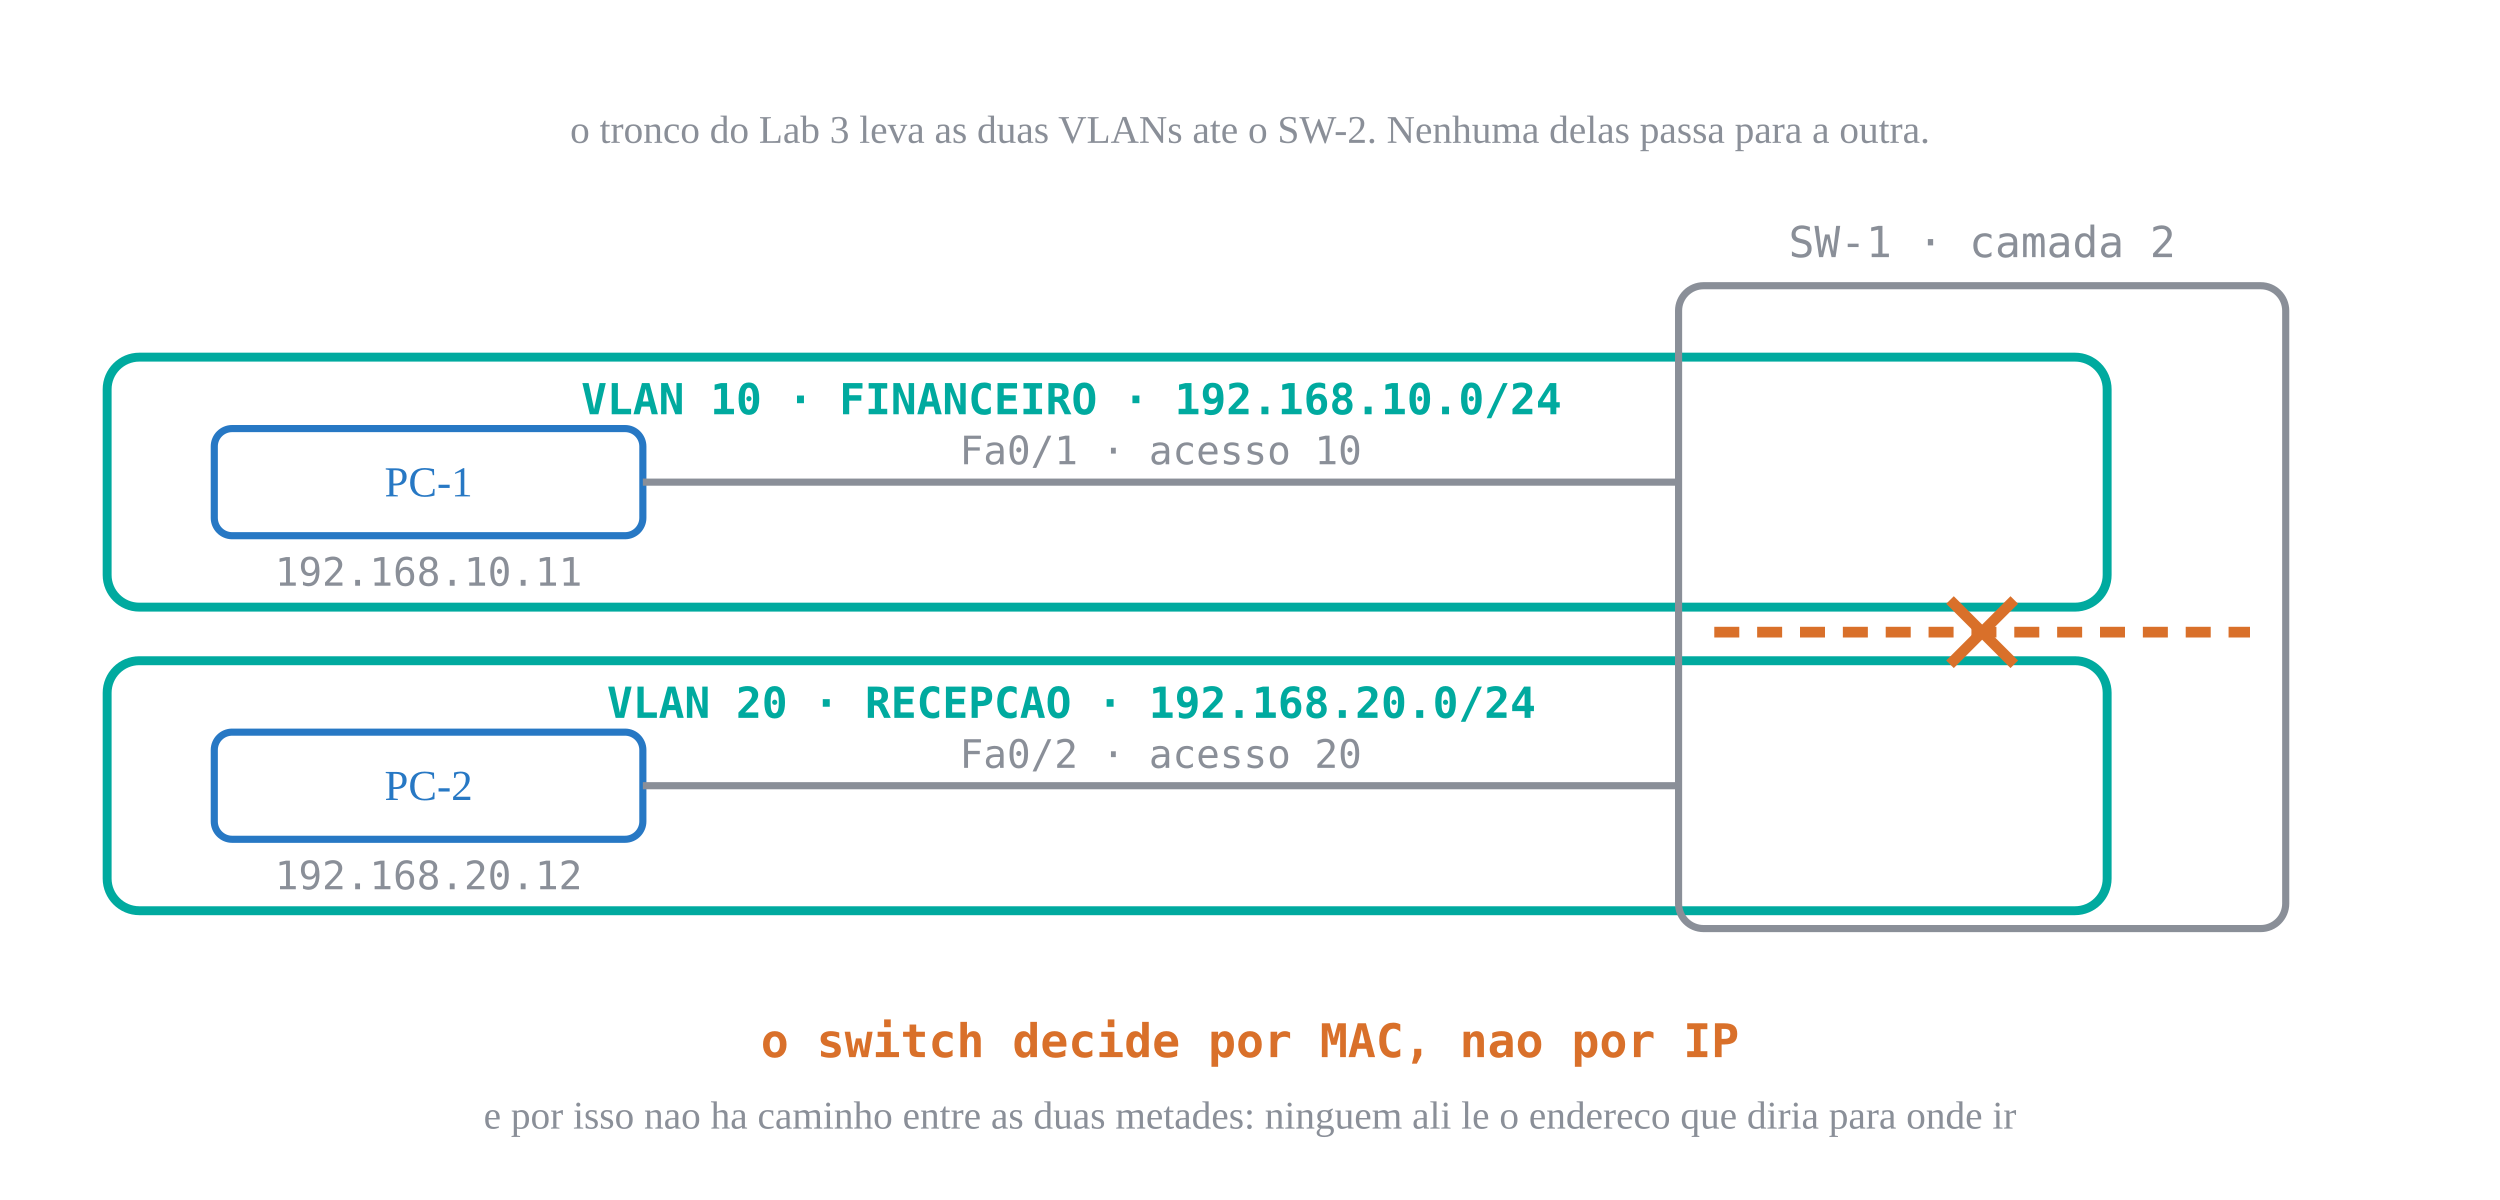
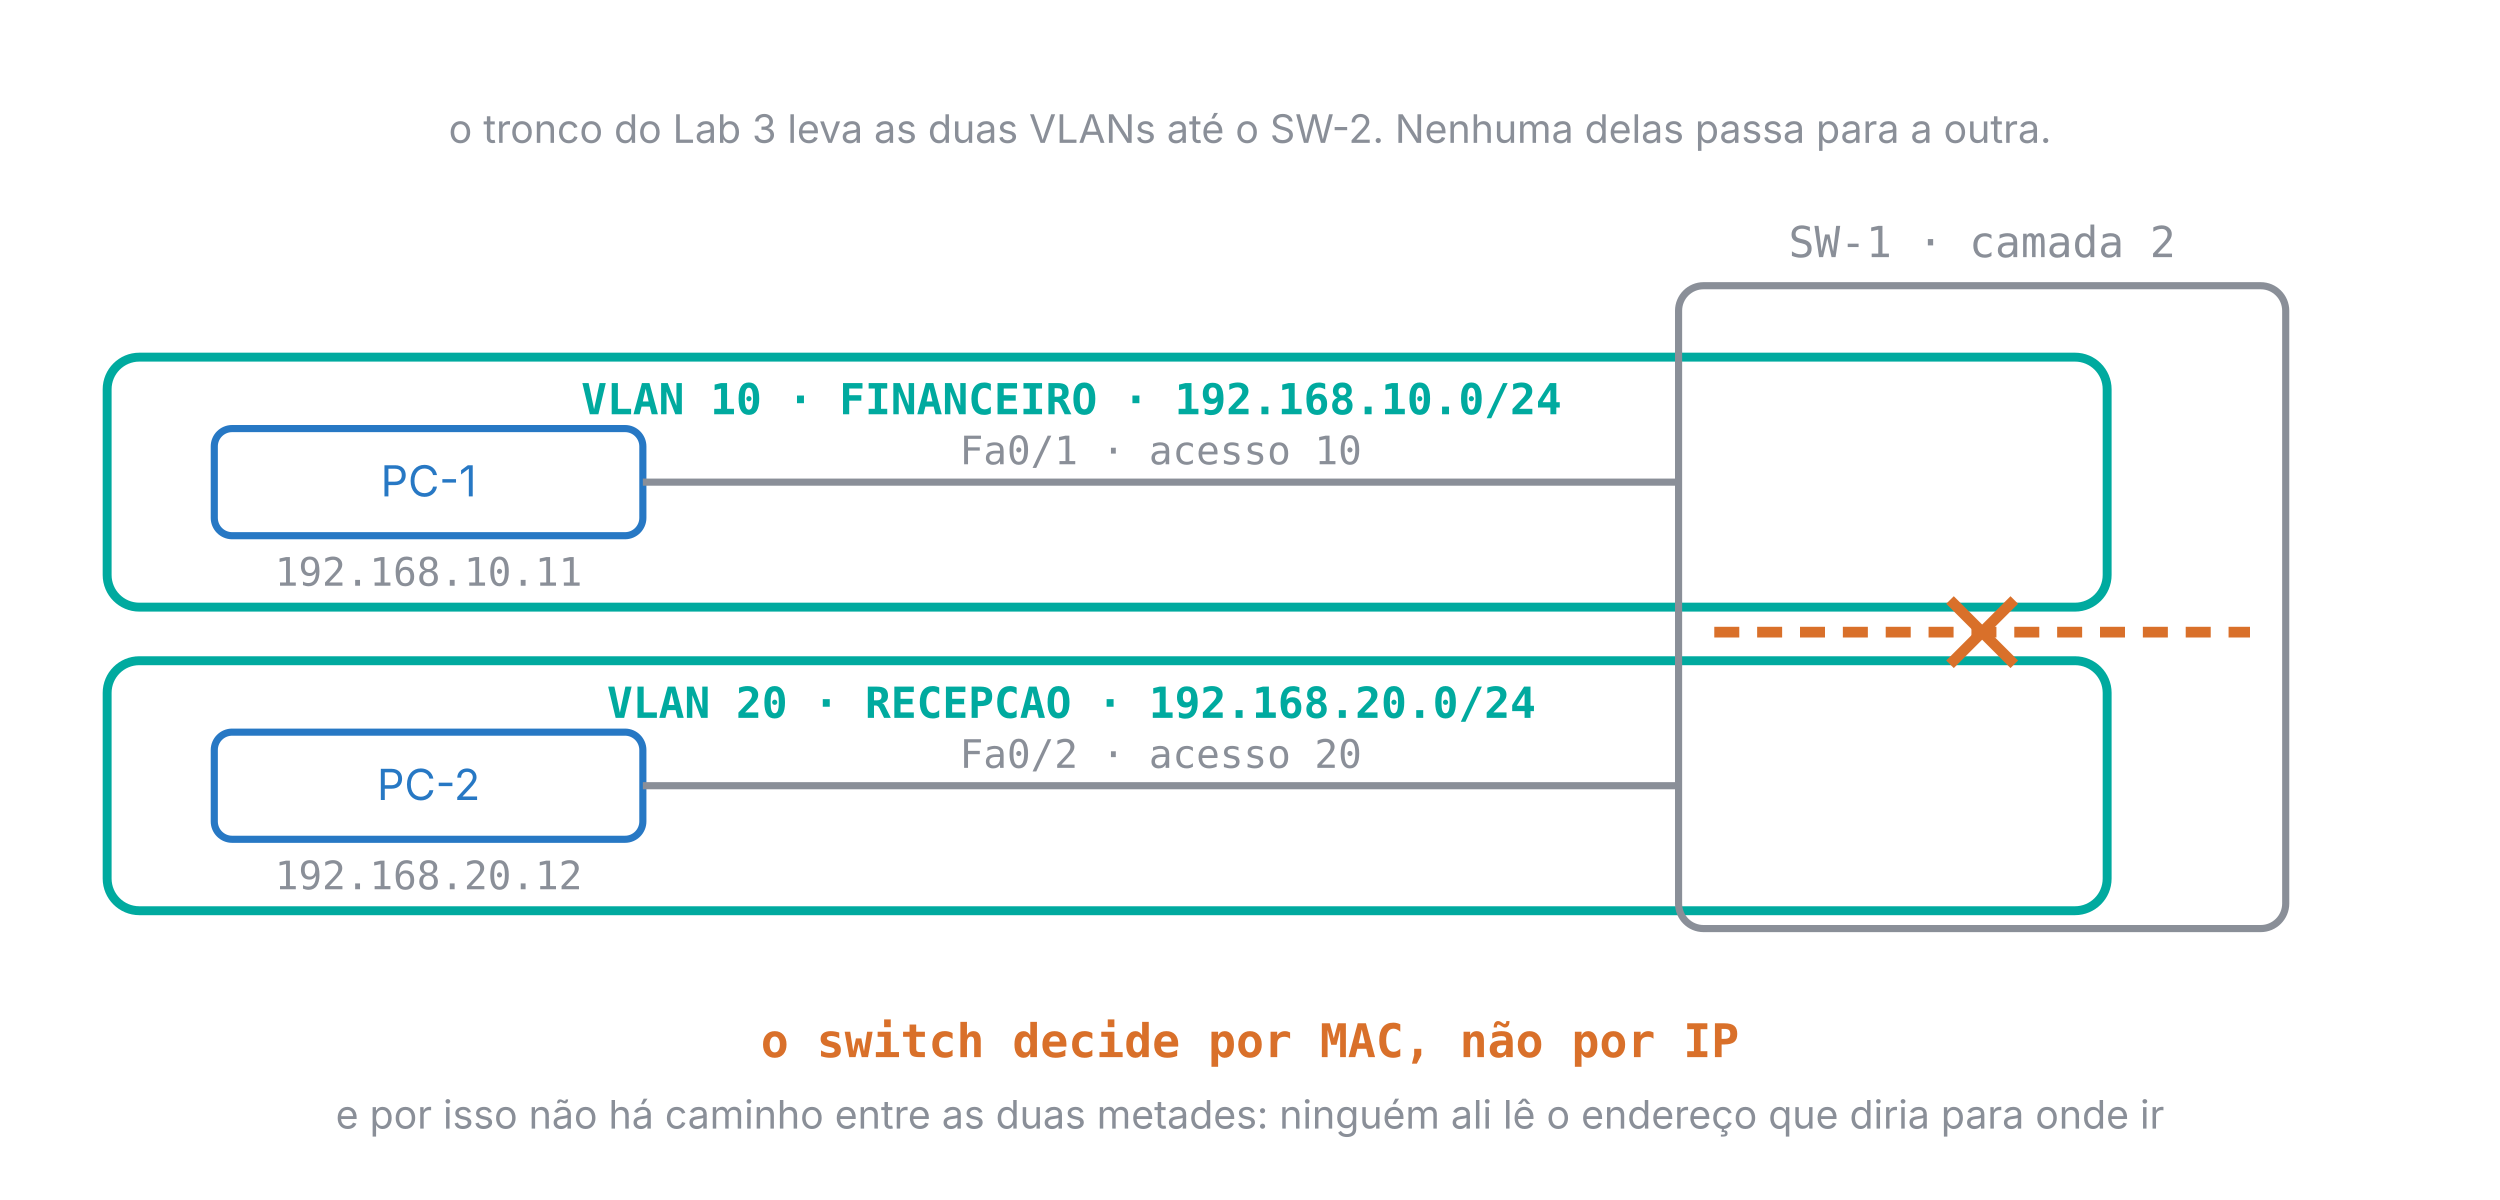
<svg xmlns="http://www.w3.org/2000/svg" viewBox="0 0 700 336" role="img" aria-label="O switch SW-1, de camada 2, desenhado como uma caixa alta a direita, com duas estacoes a esquerda. A estacao PC-1, no endereco 192.168.10.11, esta dentro de um contorno continuo verde-agua que representa o dominio de broadcast da VLAN 10 e que corta a metade de cima do switch. A estacao PC-2, no endereco 192.168.20.12, esta dentro de outro contorno verde-agua, o da VLAN 20, que corta a metade de baixo do mesmo switch. No meio do switch, separando as duas metades, ha uma linha tracejada laranja com um X laranja sobre ela, mostrando que nao existe caminho de uma metade para a outra dentro do equipamento">
  <rect x="30" y="100" width="560" height="70" rx="9" fill="none" stroke="#00aa9f" stroke-width="2.5" />
  <text x="300" y="116" text-anchor="middle" font-family="monospace" font-size="12" font-weight="bold" fill="#00aa9f">VLAN 10 · FINANCEIRO · 192.168.10.0/24</text>
  <rect x="30" y="185" width="560" height="70" rx="9" fill="none" stroke="#00aa9f" stroke-width="2.5" />
  <text x="300" y="201" text-anchor="middle" font-family="monospace" font-size="12" font-weight="bold" fill="#00aa9f">VLAN 20 · RECEPCAO · 192.168.20.0/24</text>
  <rect x="470" y="80" width="170" height="180" rx="7" fill="none" stroke="#8a8f98" stroke-width="2" />
  <text x="555" y="72" text-anchor="middle" font-family="monospace" font-size="12" fill="#8a8f98">SW-1 · camada 2</text>
  <rect x="60" y="120" width="120" height="30" rx="5" fill="none" stroke="#2778c4" stroke-width="2" />
-   <text x="120" y="139" text-anchor="middle" font-size="12" fill="#2778c4">PC-1</text>
+   <text font-family="Inter, Arial, sans-serif" x="120" y="139" text-anchor="middle" font-size="12" fill="#2778c4">PC-1</text>
  <text x="120" y="164" text-anchor="middle" font-family="monospace" font-size="11" fill="#8a8f98">192.168.10.11</text>
  <rect x="60" y="205" width="120" height="30" rx="5" fill="none" stroke="#2778c4" stroke-width="2" />
-   <text x="120" y="224" text-anchor="middle" font-size="12" fill="#2778c4">PC-2</text>
+   <text font-family="Inter, Arial, sans-serif" x="120" y="224" text-anchor="middle" font-size="12" fill="#2778c4">PC-2</text>
  <text x="120" y="249" text-anchor="middle" font-family="monospace" font-size="11" fill="#8a8f98">192.168.20.12</text>
  <line x1="180" y1="135" x2="470" y2="135" stroke="#8a8f98" stroke-width="2" />
  <text x="325" y="130" text-anchor="middle" font-family="monospace" font-size="11" fill="#8a8f98">Fa0/1 · acesso 10</text>
  <line x1="180" y1="220" x2="470" y2="220" stroke="#8a8f98" stroke-width="2" />
  <text x="325" y="215" text-anchor="middle" font-family="monospace" font-size="11" fill="#8a8f98">Fa0/2 · acesso 20</text>
  <line x1="480" y1="177" x2="630" y2="177" stroke="#d9702a" stroke-width="3" stroke-dasharray="7 5" />
  <line x1="546" y1="168" x2="564" y2="186" stroke="#d9702a" stroke-width="3" />
  <line x1="564" y1="168" x2="546" y2="186" stroke="#d9702a" stroke-width="3" />
-   <text x="350" y="40" text-anchor="middle" font-size="11" fill="#8a8f98">o tronco do Lab 3 leva as duas VLANs ate o SW-2. Nenhuma delas passa para a outra.</text>
-   <text x="350" y="296" text-anchor="middle" font-family="monospace" font-size="13" font-weight="bold" fill="#d9702a">o switch decide por MAC, nao por IP</text>
-   <text x="350" y="316" text-anchor="middle" font-size="11" fill="#8a8f98">e por isso nao ha caminho entre as duas metades: ninguem ali le o endereco que diria para onde ir</text>
+   <text font-family="Inter, Arial, sans-serif" x="350" y="40" text-anchor="middle" font-size="11" fill="#8a8f98">o tronco do Lab 3 leva as duas VLANs até o SW-2. Nenhuma delas passa para a outra.</text>
+   <text x="350" y="296" text-anchor="middle" font-family="monospace" font-size="13" font-weight="bold" fill="#d9702a">o switch decide por MAC, não por IP</text>
+   <text font-family="Inter, Arial, sans-serif" x="350" y="316" text-anchor="middle" font-size="11" fill="#8a8f98">e por isso não há caminho entre as duas metades: ninguém ali lê o endereço que diria para onde ir</text>
</svg>
